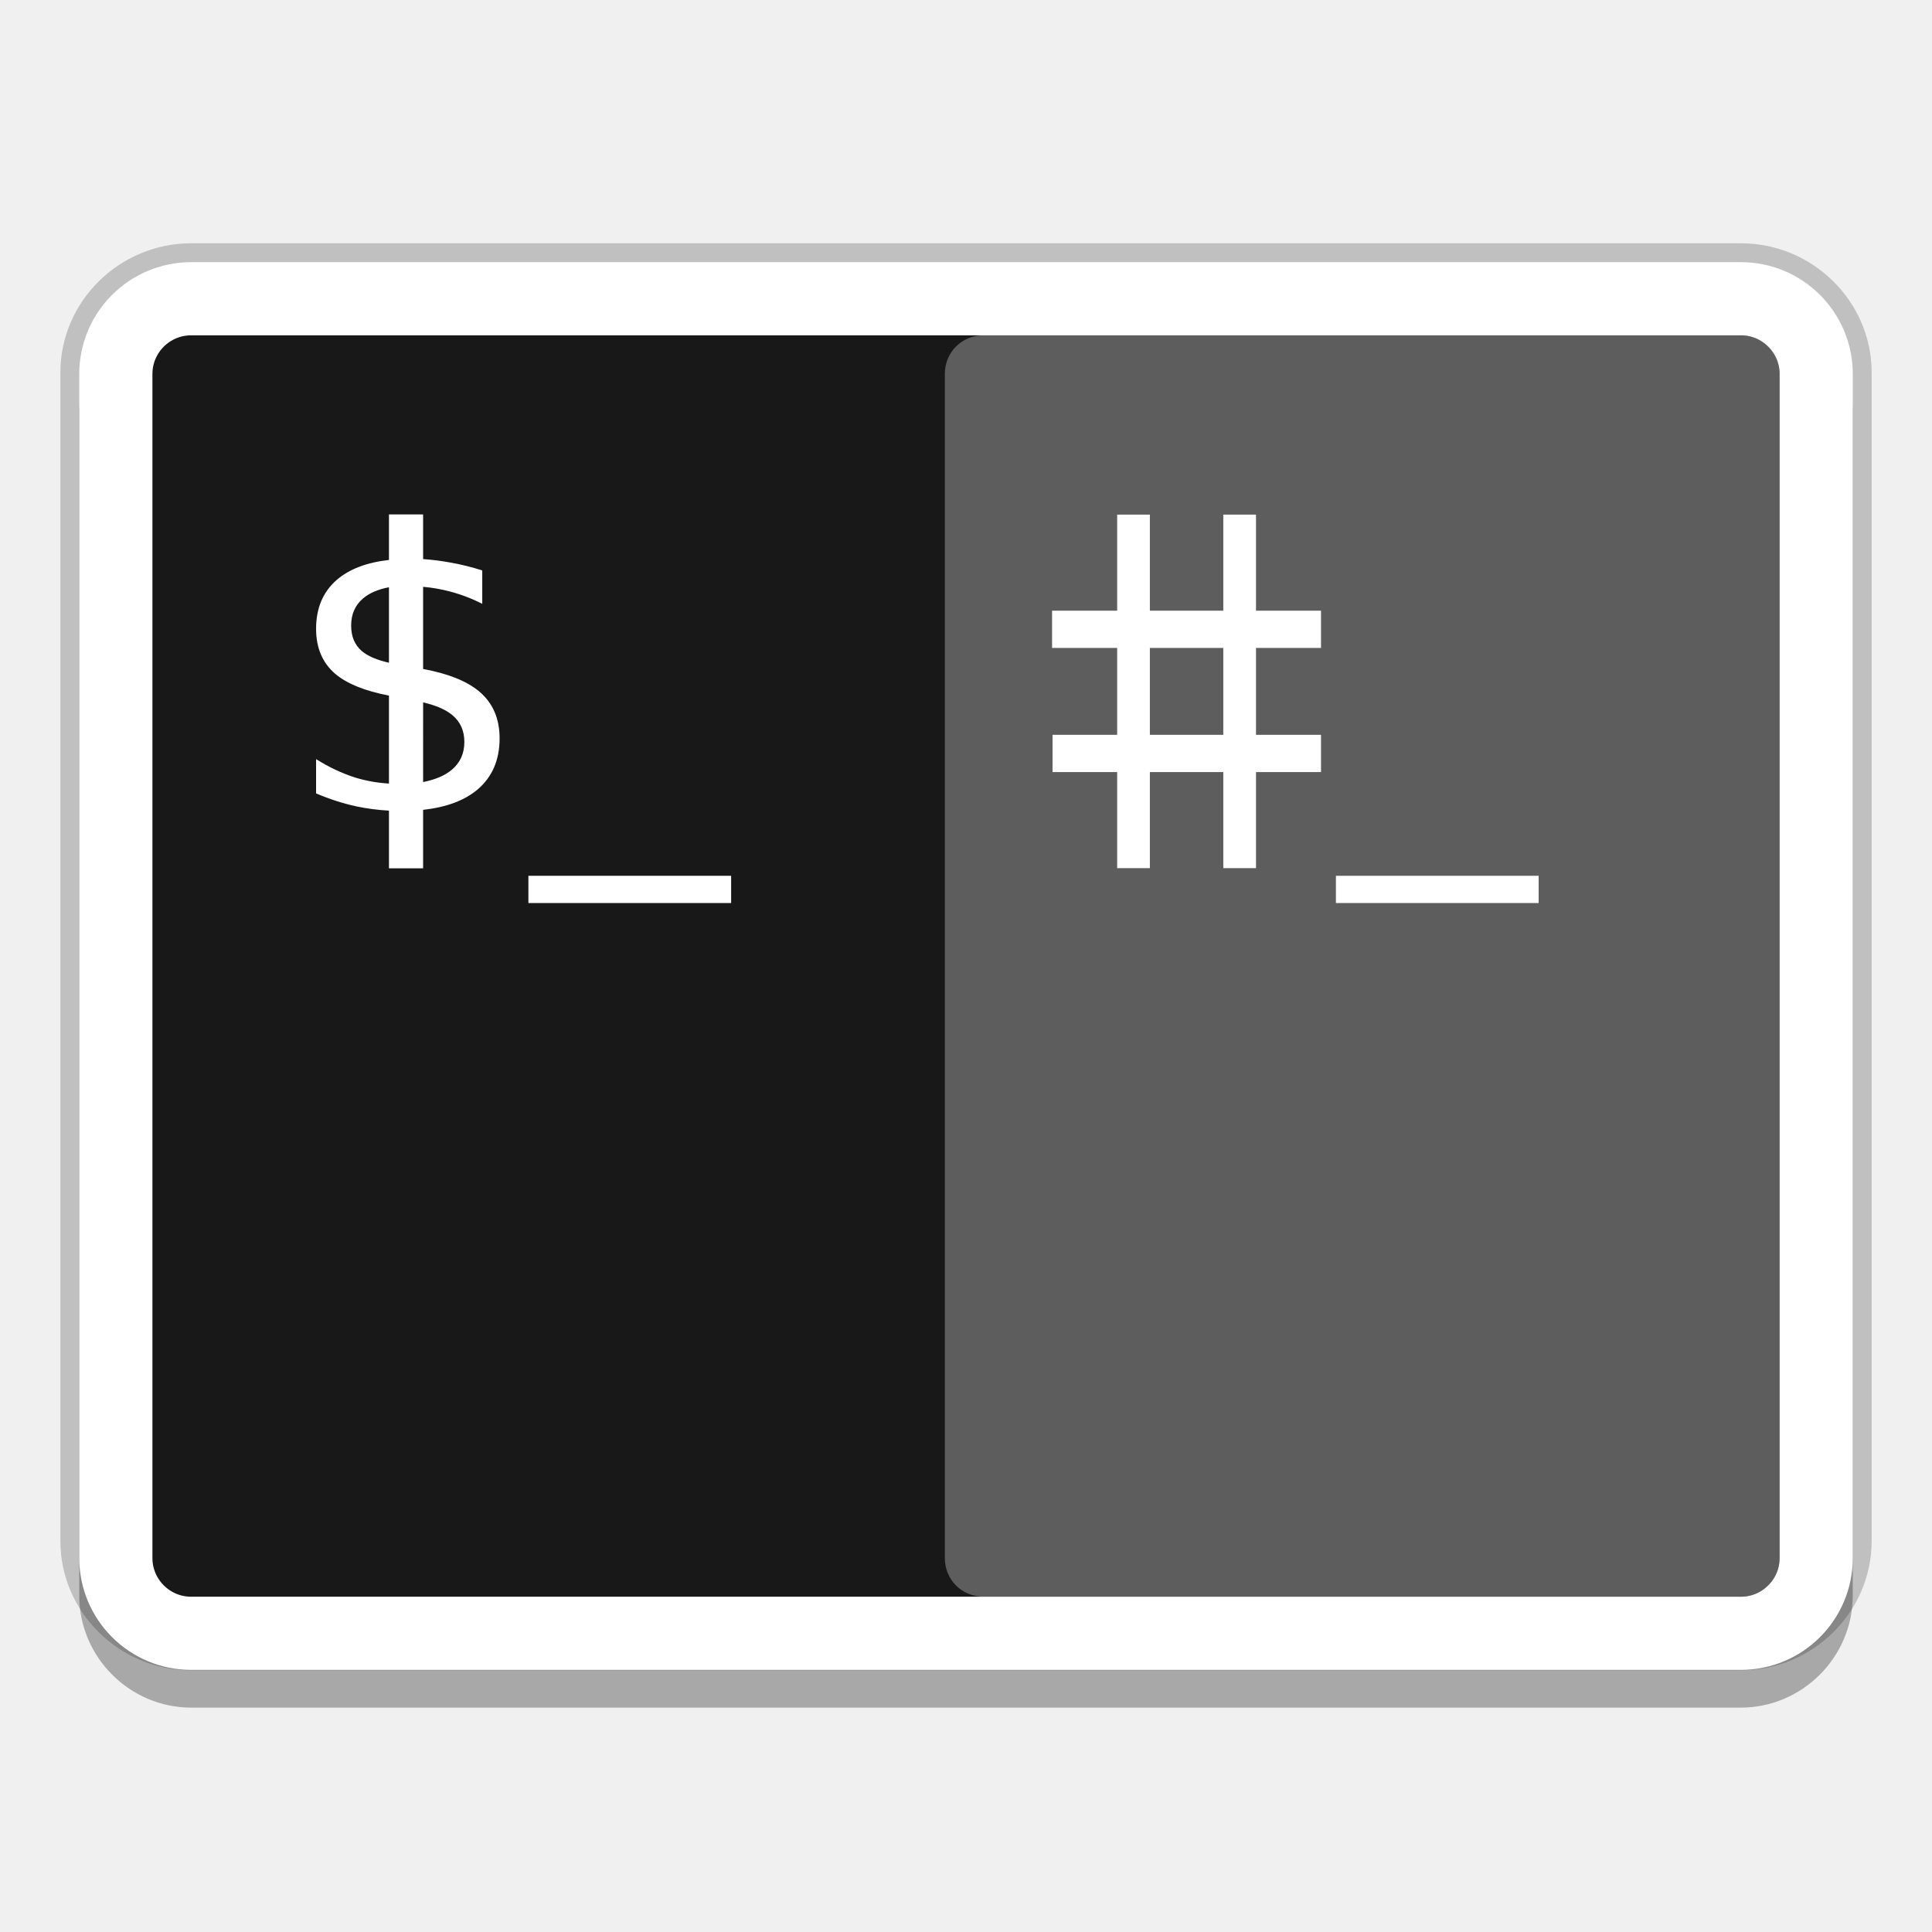
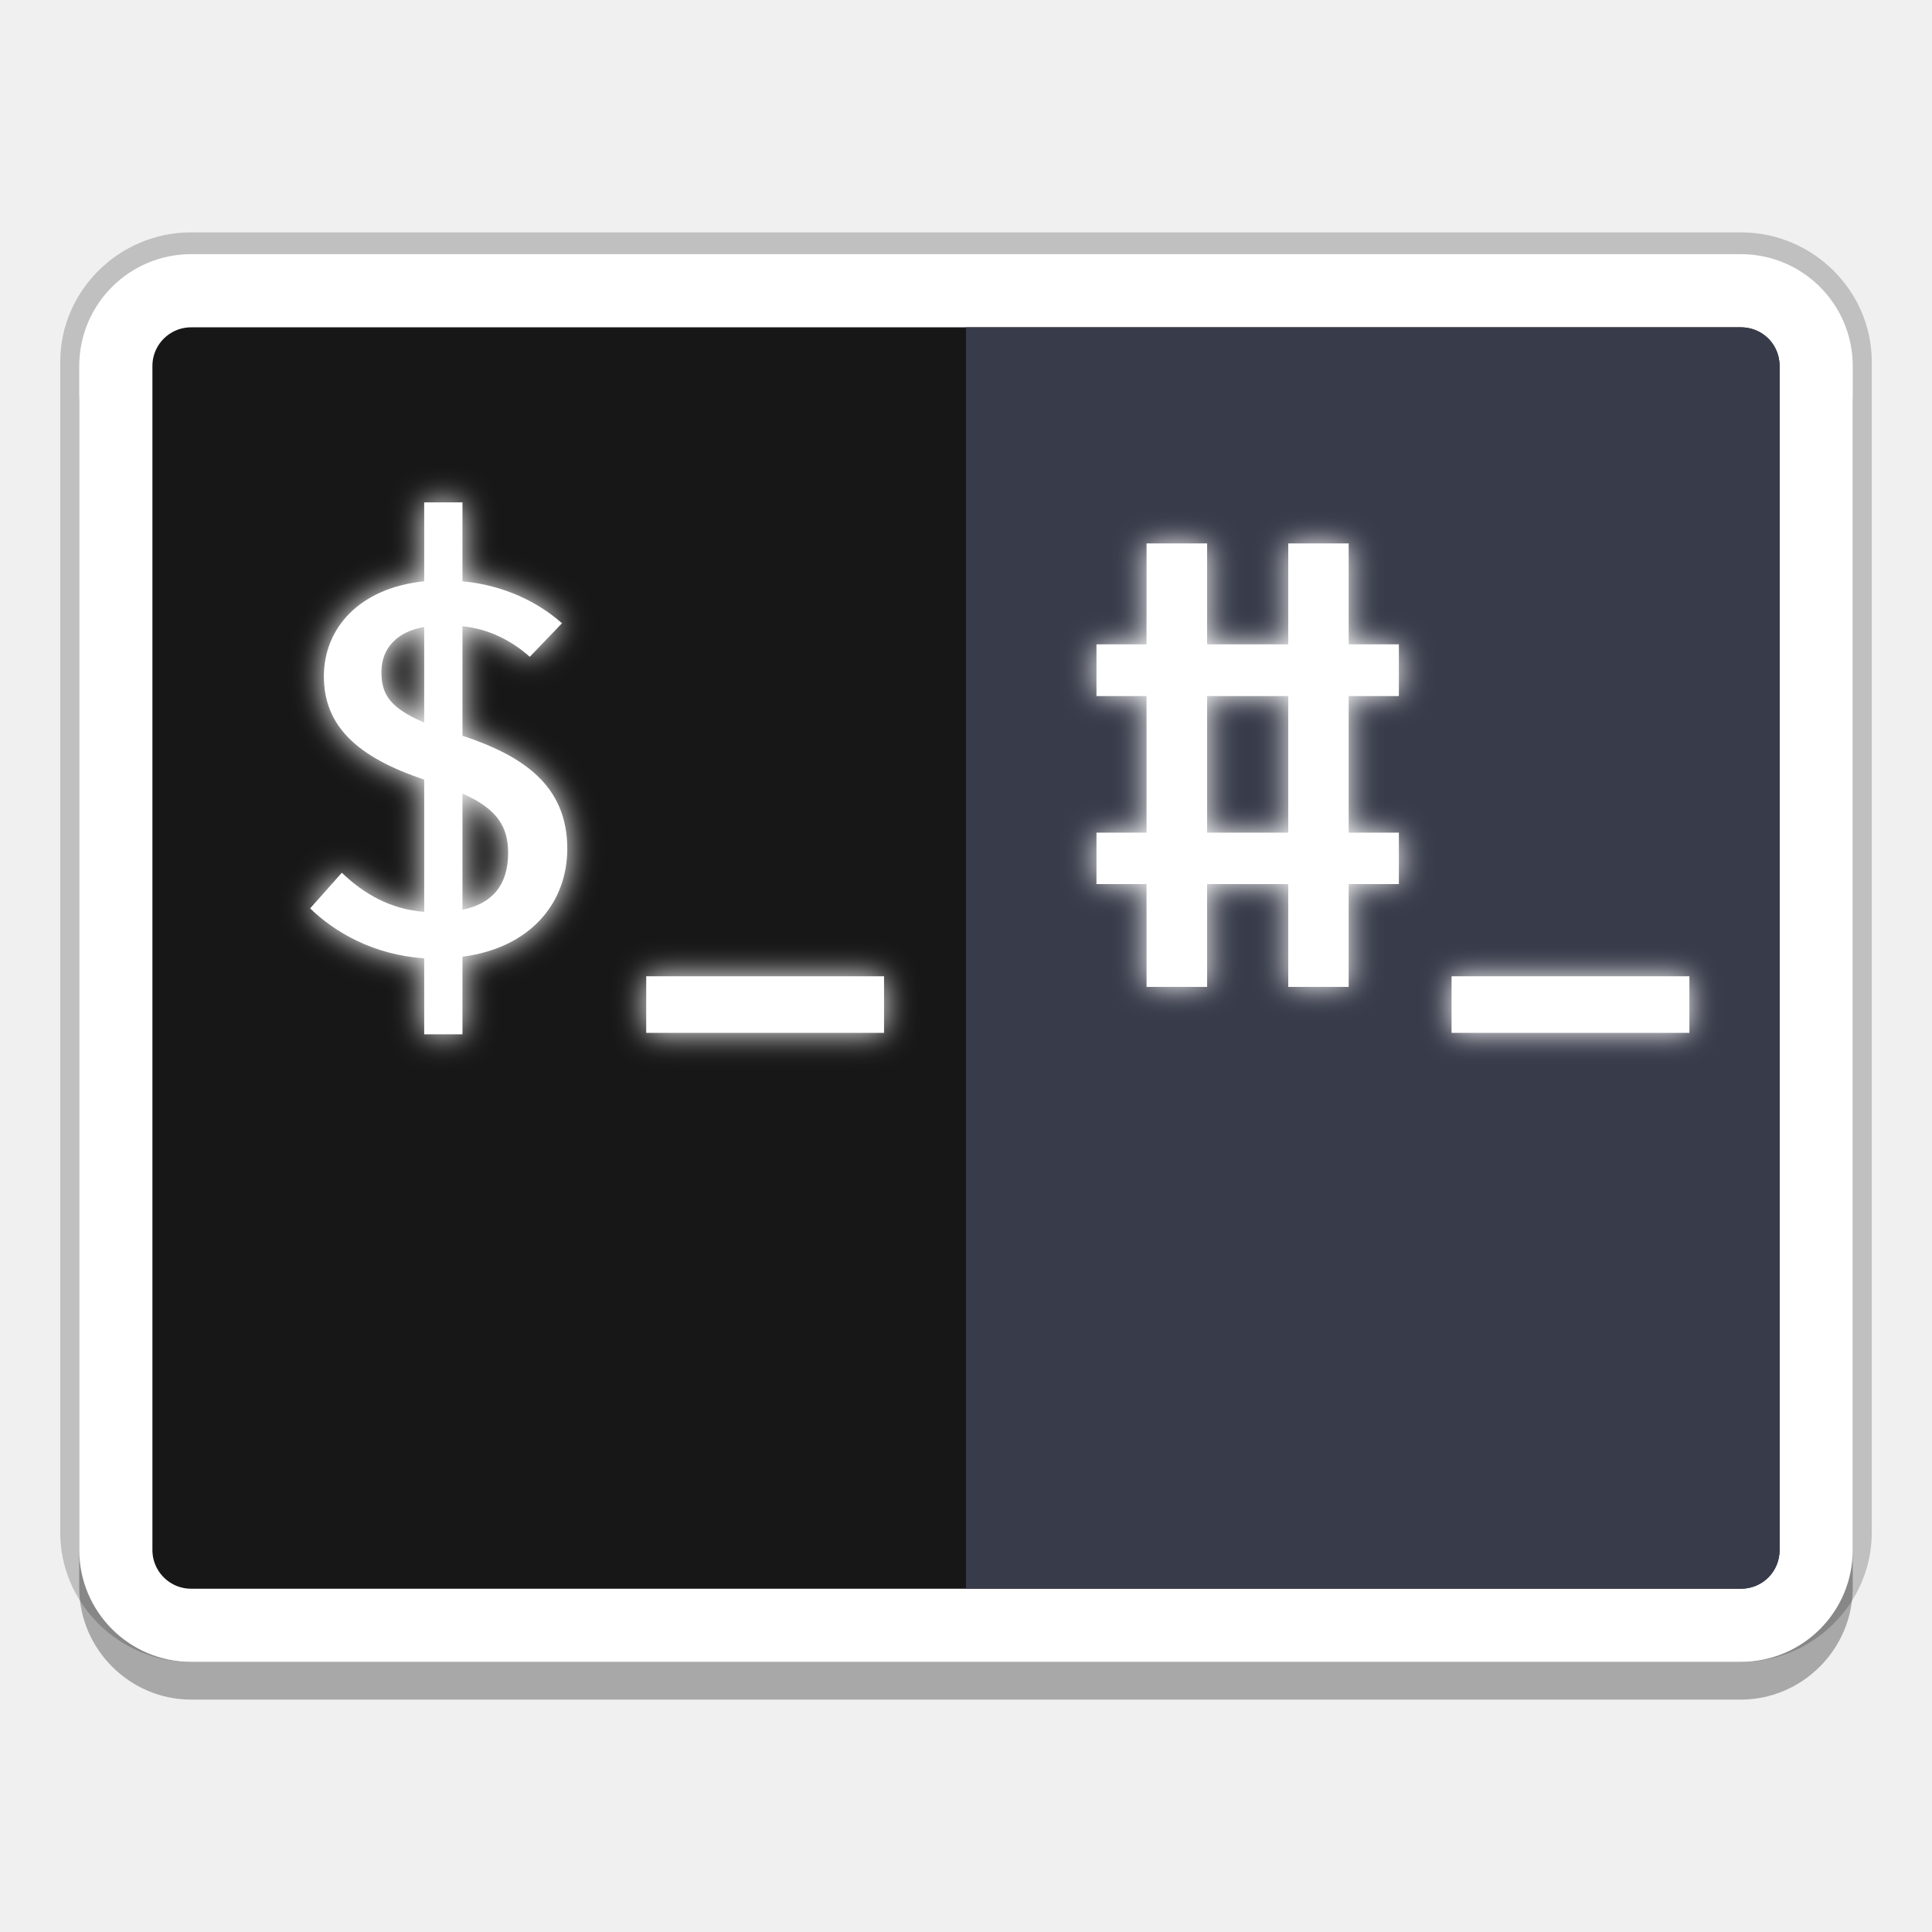
- <svg xmlns="http://www.w3.org/2000/svg" xmlns:xlink="http://www.w3.org/1999/xlink" width="512" height="512" version="1.1" viewBox="0 0 384 384">
-   <g fill-rule="evenodd">
-     <path d="m37.971 52.081c-12.196 0-22.243 9.909-22.243 21.949v232.28c0 12.039 10.044 21.953 22.243 21.953h308.07c12.199 0 22.239-9.916 22.239-21.953v-232.28c0-12.037-10.043-21.949-22.239-21.949zm0 14.357h308.07c4.337 0 7.692 3.312 7.692 7.592v232.28c0 4.28-3.358 7.598-7.692 7.598h-308.07c-4.335 0-7.698-3.32-7.698-7.598v-232.28c0-4.278 3.362-7.592 7.698-7.592z" color="#000000" color-rendering="auto" dominant-baseline="auto" fill="#fff" image-rendering="auto" opacity=".2" shape-rendering="auto" solid-color="#000000" stroke="#000" stroke-linejoin="round" stroke-width="7.452" style="font-feature-settings:normal;font-variant-alternates:normal;font-variant-caps:normal;font-variant-ligatures:normal;font-variant-numeric:normal;font-variant-position:normal;isolation:auto;mix-blend-mode:normal;shape-padding:0;text-decoration-color:#000000;text-decoration-line:none;text-decoration-style:solid;text-indent:0;text-orientation:mixed;text-transform:none;white-space:normal" />
-     <path d="m37.99 59.603c-12.195 0-22.24 10.041-22.24 22.238v235.32c0 12.197 10.043 22.24 22.24 22.24h308.02c12.197 0 22.236-10.045 22.236-22.24v-235.32c0-12.195-10.041-22.238-22.236-22.238z" opacity=".3" />
-     <path transform="matrix(.75 0 0 .75 0 336)" d="m50.656-368.83h410.7c11.021 0 19.953 8.932 19.953 19.953v313.76c0 11.021-8.932 19.958-19.953 19.958h-410.7c-11.021 0-19.958-8.938-19.958-19.958v-313.76c0-11.021 8.938-19.953 19.958-19.953z" fill="#181818" stroke="#fff" stroke-linejoin="round" stroke-width="19.392" />
-   </g>
-   <g fill="#fff">
-     <path d="m77.309 102.25v9.043c-4.422 0.5-7.879 1.812-10.355 3.945-2.75 2.375-4.129 5.621-4.129 9.738 0 3.785 1.262 6.766 3.789 8.938 2.312 1.969 5.887 3.414 10.695 4.344v17.48c-2.277-0.133-4.508-0.52-6.68-1.184-2.629-0.832-5.231-2.059-7.805-3.672v6.816c2.676 1.137 5.34 1.996 7.992 2.574 2.164 0.453 4.328 0.73 6.492 0.848v11.465h6.789v-11.621c4.668-0.523 8.305-1.883 10.883-4.098 2.879-2.477 4.32-5.848 4.32-10.113 0-3.941-1.352-7.047-4.055-9.32-2.457-2.066-6.184-3.551-11.148-4.469v-16.332c1.797 0.16 3.559 0.465 5.277 0.918 2.223 0.582 4.383 1.402 6.477 2.461v-6.629c-2.094-0.68-4.242-1.211-6.438-1.59-1.727-0.316-3.5-0.539-5.316-0.668v-8.875zm0 14.469v15.004c-2.391-0.535-4.195-1.309-5.394-2.316-1.414-1.211-2.121-2.902-2.121-5.074 0-2.223 0.77-4.004 2.312-5.344 1.262-1.098 3.004-1.848 5.203-2.269zm6.789 22.887c2.594 0.605 4.547 1.457 5.848 2.562 1.566 1.316 2.348 3.082 2.348 5.305 0 2.273-0.82 4.102-2.461 5.492-1.355 1.16-3.269 1.984-5.734 2.473z" />
-     <path d="m145.32 174.07v5.414h-40.297v-5.414z" />
-     <path d="m305.82 174.07v5.414h-40.297v-5.414z" />
-     <use x="212.75" y="172.56" xlink:href="#a" />
-   </g>
-   <path d="m195.49 66.647h150.52c4.336 0 7.693 3.355 7.693 7.691v235.32c0 4.336-3.359 7.697-7.693 7.697h-150.52c-4.334 0-7.697-3.363-7.697-7.697v-235.32c0-4.334 3.361-7.691 7.697-7.691z" color="#000000" color-rendering="auto" dominant-baseline="auto" fill="#fff" fill-rule="evenodd" image-rendering="auto" opacity=".3" shape-rendering="auto" solid-color="#000000" style="font-feature-settings:normal;font-variant-alternates:normal;font-variant-caps:normal;font-variant-ligatures:normal;font-variant-numeric:normal;font-variant-position:normal;isolation:auto;mix-blend-mode:normal;shape-padding:0;text-decoration-color:#000000;text-decoration-line:none;text-decoration-style:solid;text-indent:0;text-orientation:mixed;text-transform:none;white-space:normal" />
-   <g transform="translate(211.53 172.55)">
-     <path d="m10.516-70.266v19.094h-12.938v7.406h12.938v17.266h-12.844v7.406h12.844v19.094h6.5v-19.094h14.594v19.094h6.5v-19.094h12.922v-7.406h-12.922v-17.266h12.922v-7.406h-12.922v-19.094h-6.5v19.094h-14.594v-19.094zm6.5 43.766v-17.266h14.594v17.266z" fill="#fff" />
-   </g>
+ <svg xmlns="http://www.w3.org/2000/svg" width="512" height="512" version="1.1" viewBox="0 0 384 384">
+   <defs>
+     <filter id="b" x="-.142" y="-.069" width="1.284" height="1.137" color-interpolation-filters="sRGB">
+       <feGaussianBlur stdDeviation="3.026" />
+     </filter>
+     <filter id="a" x="-.149" y="-.646" width="1.298" height="2.291" color-interpolation-filters="sRGB">
+       <feGaussianBlur stdDeviation="3.026" />
+     </filter>
+     <filter id="d" x="-.106" y="-.073" width="1.212" height="1.146" color-interpolation-filters="sRGB">
+       <feGaussianBlur stdDeviation="2.679" />
+     </filter>
+     <filter id="c" x="-.136" y="-.572" width="1.272" height="2.143" color-interpolation-filters="sRGB">
+       <feGaussianBlur stdDeviation="2.679" />
+     </filter>
+   </defs>
+   <path d="m37.946 49.919c-12.198 0-22.246 9.928-22.246 21.989v232.71c0 12.061 10.046 21.994 22.246 21.994h308.11c12.2 0 22.243-9.934 22.243-21.994v-232.71c0-12.059-10.044-21.989-22.243-21.989zm0 14.383h308.11c4.338 0 7.694 3.318 7.694 7.606v232.71c0 4.288-3.358 7.612-7.694 7.612h-308.11c-4.335 0-7.699-3.326-7.699-7.612v-232.71c0-4.286 3.362-7.606 7.699-7.606z" color="#000000" color-rendering="auto" dominant-baseline="auto" fill="#fff" fill-rule="evenodd" image-rendering="auto" opacity=".2" shape-rendering="auto" solid-color="#000000" stroke="#000" stroke-linejoin="round" stroke-width="7.459" style="font-feature-settings:normal;font-variant-alternates:normal;font-variant-caps:normal;font-variant-ligatures:normal;font-variant-numeric:normal;font-variant-position:normal;isolation:auto;mix-blend-mode:normal;shape-padding:0;text-decoration-color:#000000;text-decoration-line:none;text-decoration-style:solid;text-indent:0;text-orientation:mixed;text-transform:none;white-space:normal" />
+   <path d="m37.986 58.013c-12.195 0-22.24 10.041-22.24 22.238v235.32c0 12.197 10.043 22.24 22.24 22.24h308.02c12.197 0 22.238-10.045 22.238-22.24v-235.32c0-12.195-10.043-22.238-22.238-22.238z" fill-rule="evenodd" opacity=".3" />
+   <path d="m37.99 57.787h308.02c8.266 0 14.965 6.699 14.965 14.965v235.32c0 8.266-6.699 14.968-14.965 14.968h-308.02c-8.266 0-14.968-6.703-14.968-14.968v-235.32c0-8.266 6.703-14.965 14.968-14.965z" fill="#171717" fill-rule="evenodd" stroke="#fff" stroke-linejoin="round" stroke-width="14.544" />
+   <path transform="scale(.75)" d="m256 86.744v334.28h205.35c5.779 0 10.258-4.48 10.258-10.262v-313.76c0-5.782-4.476-10.258-10.258-10.258h-205.35z" color="#000000" color-rendering="auto" dominant-baseline="auto" fill="#383c4a" image-rendering="auto" shape-rendering="auto" solid-color="#000000" stop-color="#000000" style="font-feature-settings:normal;font-variant-alternates:normal;font-variant-caps:normal;font-variant-east-asian:normal;font-variant-ligatures:normal;font-variant-numeric:normal;font-variant-position:normal;font-variation-settings:normal;inline-size:0;isolation:auto;mix-blend-mode:normal;shape-margin:0;shape-padding:0;text-decoration-color:#000000;text-decoration-line:none;text-decoration-style:solid;text-indent:0;text-orientation:mixed;text-transform:none;white-space:normal" />
+   <path d="m175.71 194.04v11.25h-47.27v-11.25z" fill="#fff" />
+   <path d="m91.919 99.851h-7.608v15.689c-12.961 1.312-19.939 9.392-19.939 18.89 0 9.812 6.559 16.056 19.939 20.516v26.288c-6.664-0.525-11.859-3.463-16.371-7.766l-6.297 7.084c4.88 4.723 12.541 9.235 22.668 9.917v15.112h7.608v-15.427c13.643-1.784 20.831-10.809 20.831-21.461 0-12.698-8.973-18.523-20.831-22.458v-21.776c4.88 0.525 9.445 2.571 13.38 6.087l6.402-6.664c-4.617-4.093-11.334-7.556-19.782-8.343zm-7.608 24.767v18.995c-6.874-2.938-8.5-5.667-8.5-10.022 0-4.932 3.306-8.081 8.5-8.973zm7.608 33.11c6.926 3.043 9.078 6.611 9.078 11.806 0 6.297-3.096 10.075-9.078 11.281z" fill="#fff" stroke-width=".75" />
+   <path d="m175.71 194.04v11.25h-47.27v-11.25z" fill="#fff" filter="url(#a)" />
+   <path d="m91.919 99.851h-7.608v15.689c-12.961 1.312-19.939 9.392-19.939 18.89 0 9.812 6.559 16.056 19.939 20.516v26.288c-6.664-0.525-11.859-3.463-16.371-7.766l-6.297 7.084c4.88 4.723 12.541 9.235 22.668 9.917v15.112h7.608v-15.427c13.643-1.784 20.831-10.809 20.831-21.461 0-12.698-8.973-18.523-20.831-22.458v-21.776c4.88 0.525 9.445 2.571 13.38 6.087l6.402-6.664c-4.617-4.093-11.334-7.556-19.782-8.343zm-7.608 24.767v18.995c-6.874-2.938-8.5-5.667-8.5-10.022 0-4.932 3.306-8.081 8.5-8.973zm7.608 33.11c6.926 3.043 9.078 6.611 9.078 11.806 0 6.297-3.096 10.075-9.078 11.281z" fill="#fff" filter="url(#b)" stroke-width=".75" />
+   <path d="m268.06 138.35h9.976v-10.283h-9.976v-20.056h-12.008v20.056h-16.128l1e-5 -20.056h-12.04l-1e-5 20.056h-9.952v10.283h9.952v27.146h-9.952l1e-5 10.22h9.952v20.439h12.04v-20.439h16.128l1e-5 20.439h12.008l-1e-5 -20.439h9.976v-10.22h-9.976zm-28.136 27.146v-27.146h16.128v27.146z" fill="#fff" stroke-width=".75" />
+   <path transform="matrix(1 0 .12377 1 0 2e-6)" d="m250.94 138.35h9.976l1.273-10.283h-9.976l2.482-20.056h-12.008l-2.482 20.056h-16.128l2.482-20.056h-12.04l-2.482 20.056h-9.952l-1.273 10.283h9.952l-3.36 27.146h-9.952l-1.265 10.22h9.952l-2.53 20.439h12.04l2.53-20.439h16.128l-2.53 20.439h12.008l2.53-20.439h9.976l1.265-10.22h-9.976zm-31.496 27.146 3.36-27.146h16.128l-3.36 27.146z" fill="#fff" filter="url(#d)" stroke-width=".75" />
+   <path d="m335.78 194.04v11.25h-47.27v-11.25z" fill="#fff" />
+   <path d="m335.78 194.04v11.25h-47.27v-11.25z" fill="#fff" filter="url(#c)" />
</svg>
